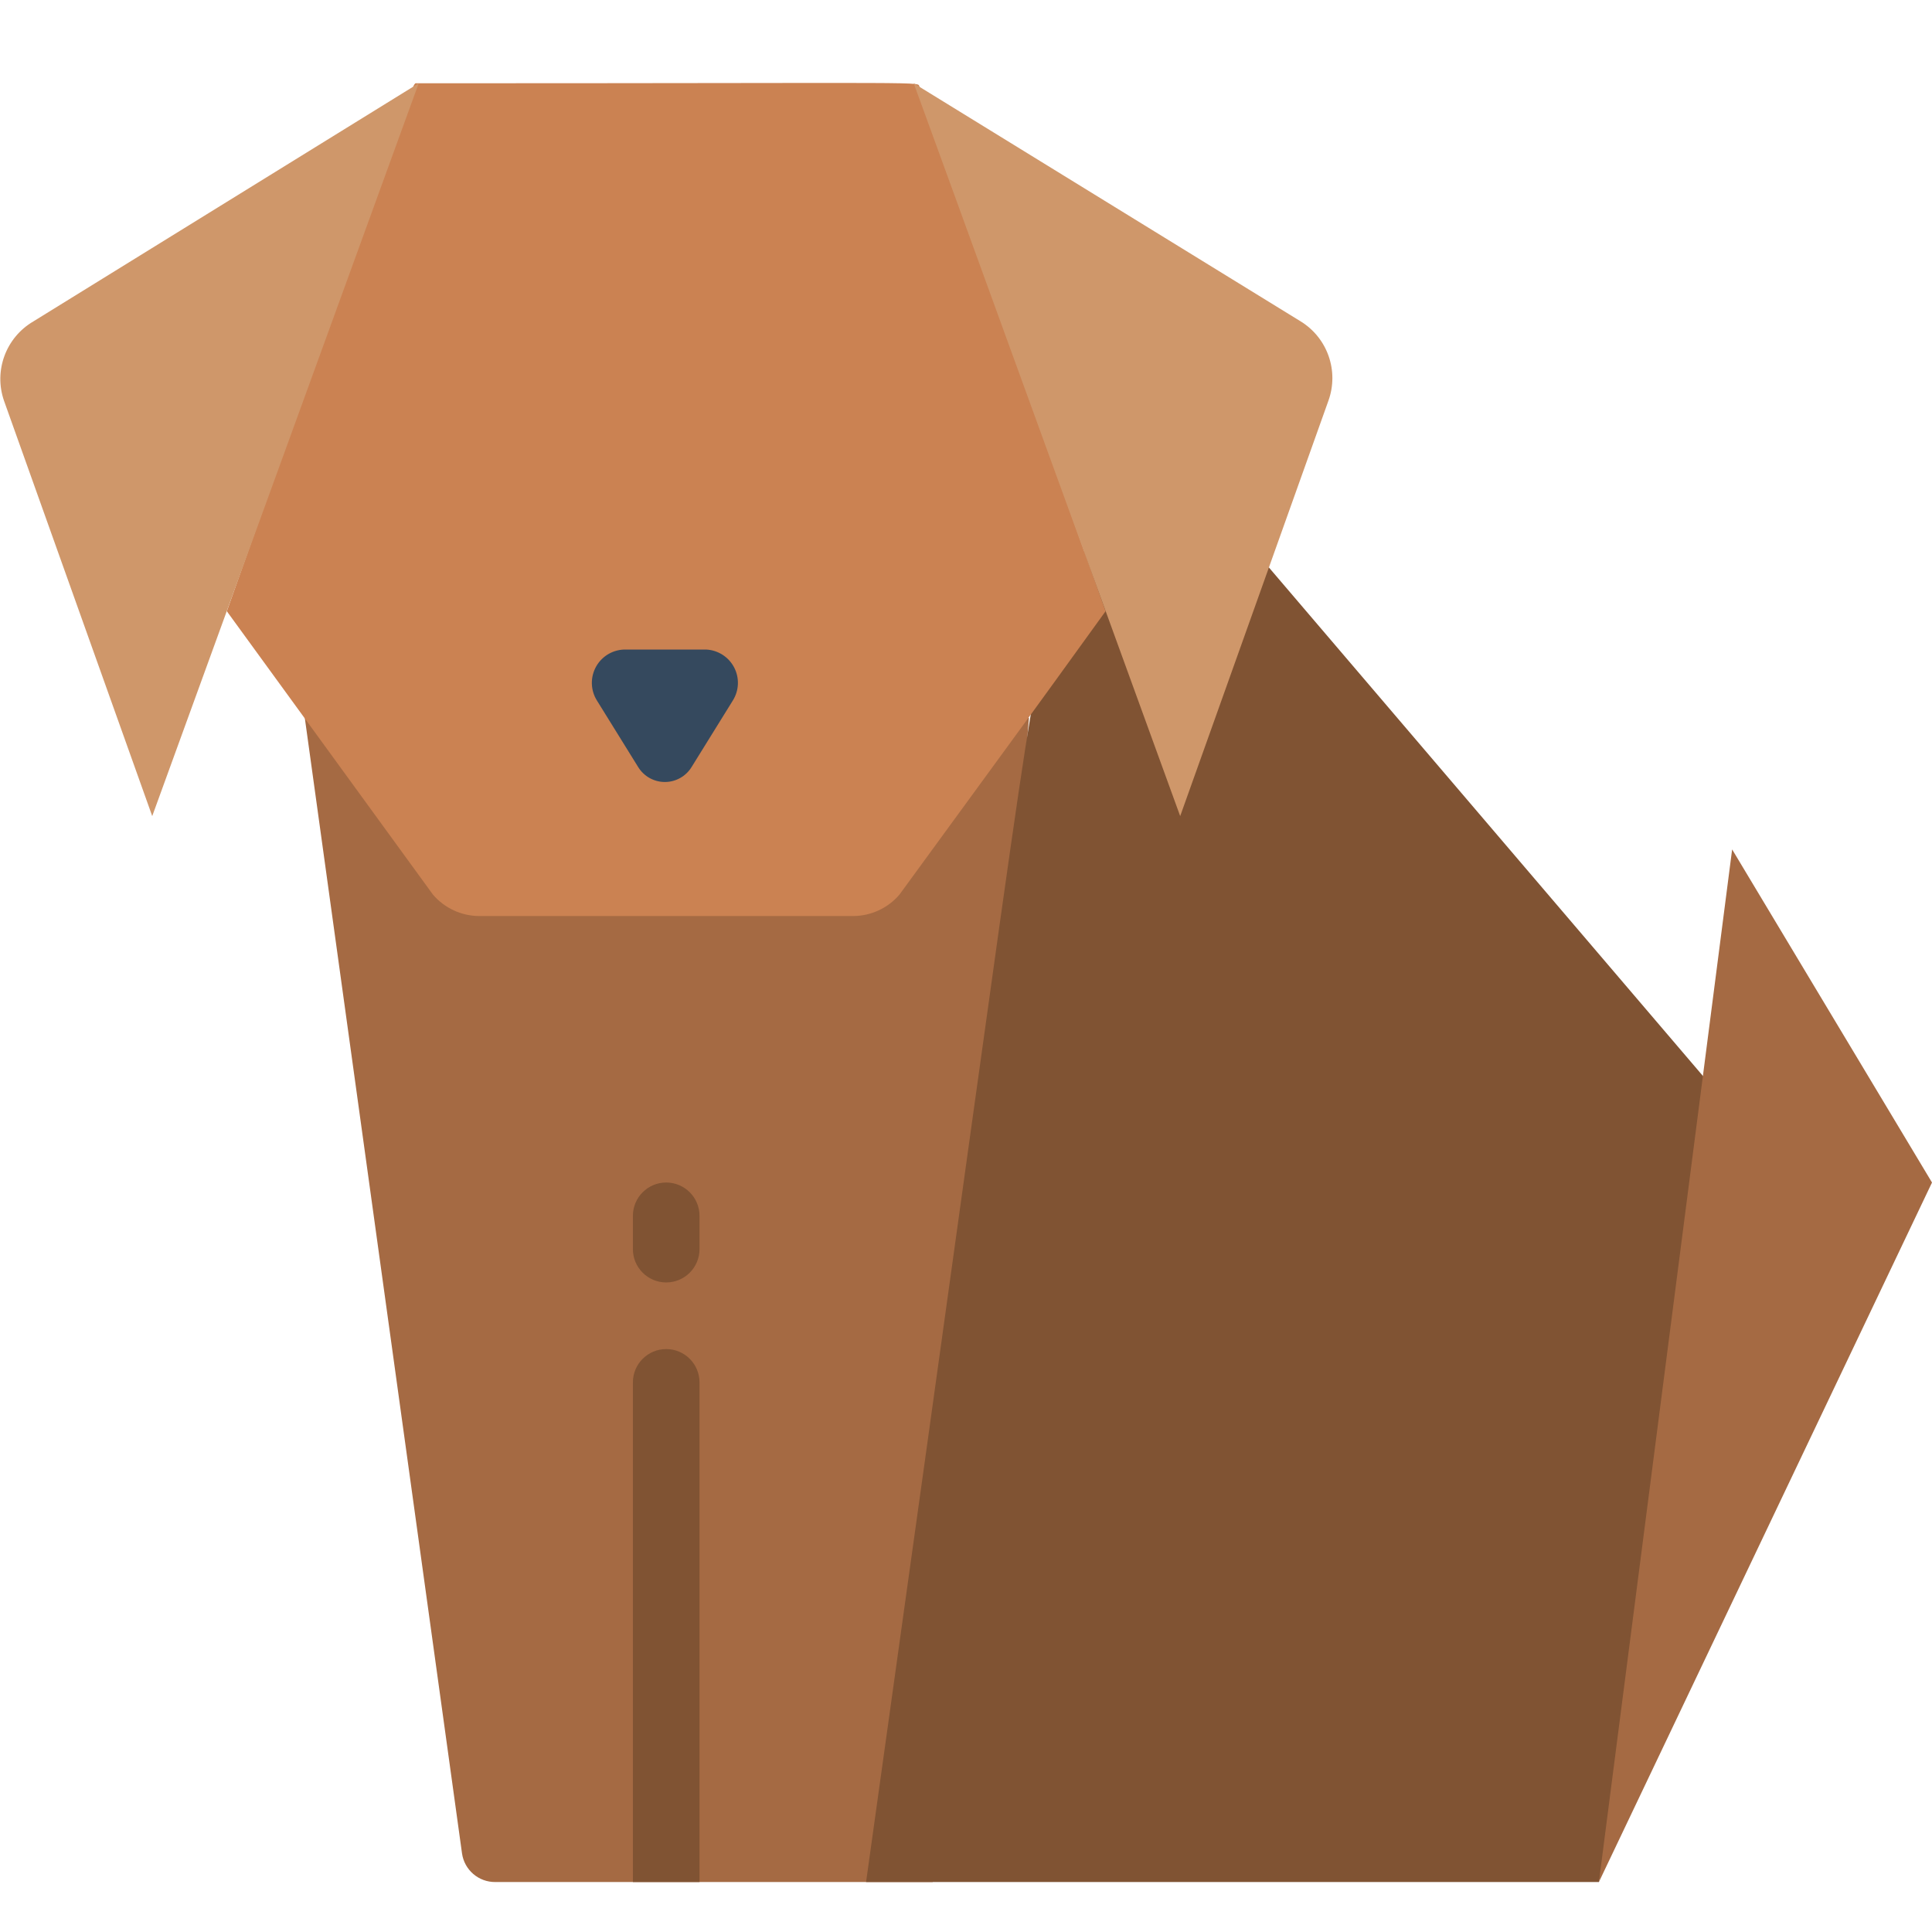
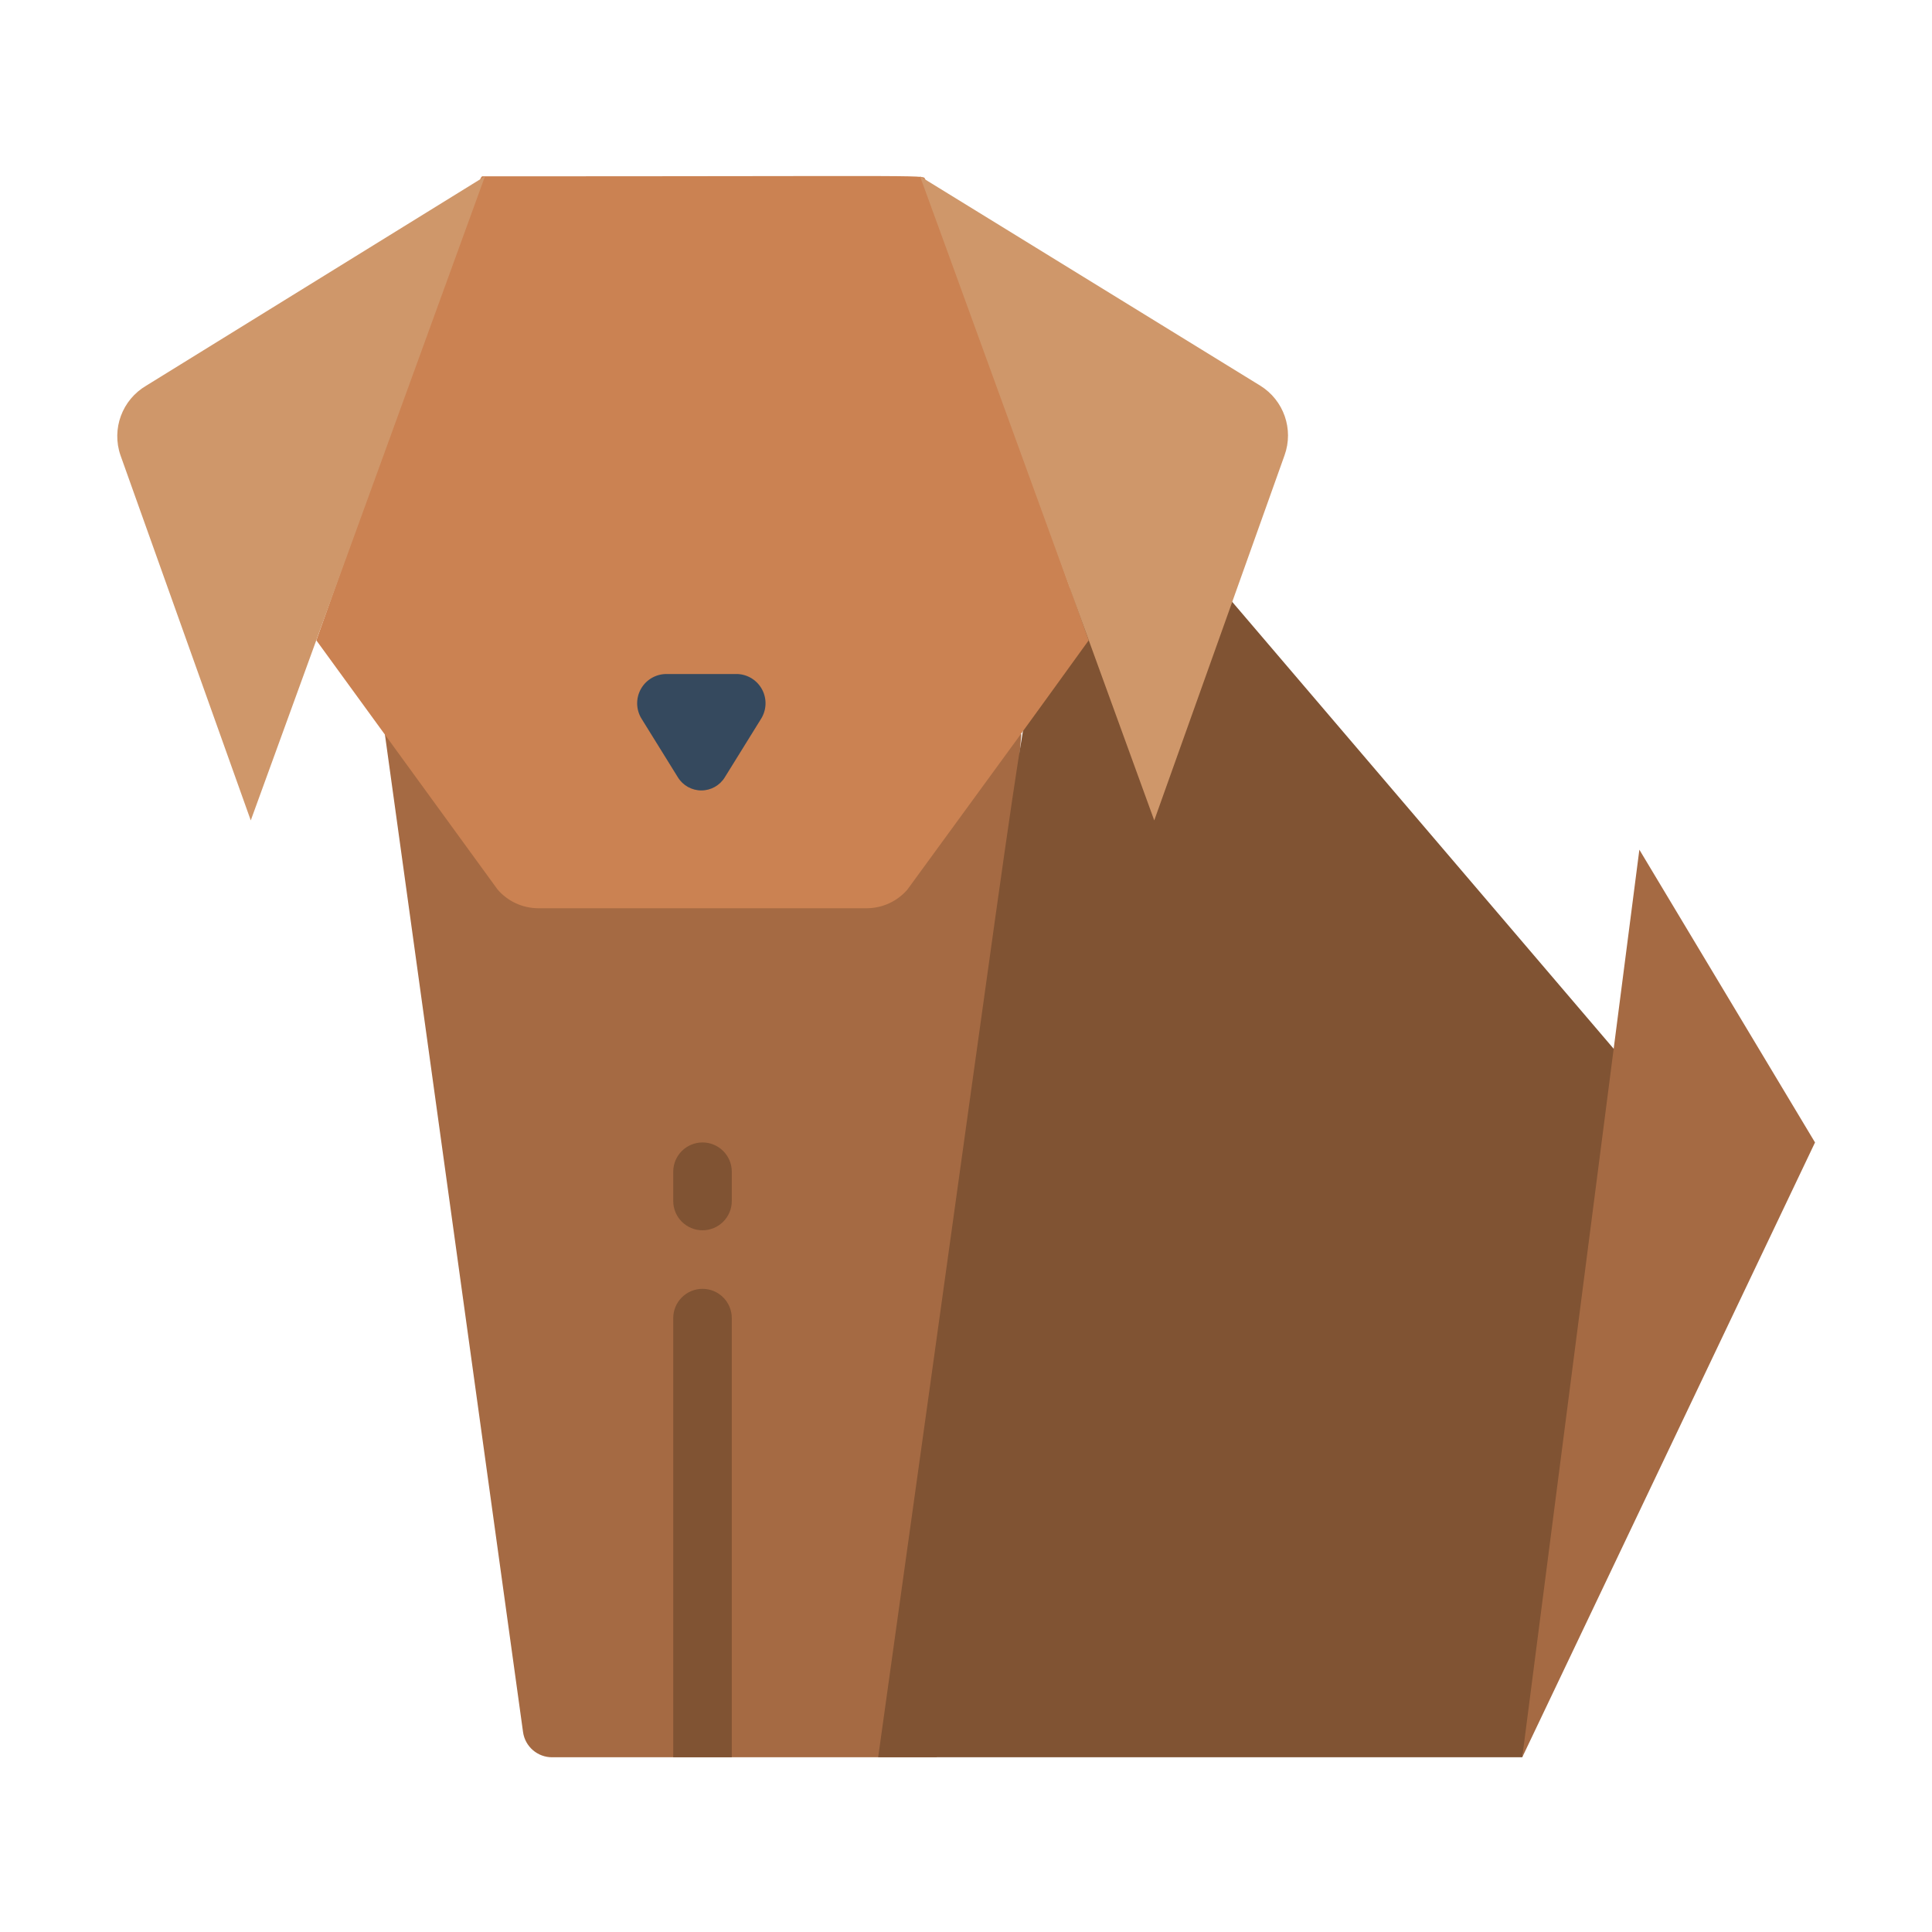
- <svg xmlns="http://www.w3.org/2000/svg" height="512" viewBox="0 0 58 55" width="512">
-   <g id="010---Dog" fill="none">
-     <path id="Shape" d="m30.89 20.05-2.89 34.95h-13.13c-.502.005-.93-.363-1-.86l-4.72-34.09z" fill="#a56a43" />
-     <g fill="#805333">
-       <path id="Shape" d="m53 33-5 22h-22c5.68-40.57 4.52-33.26 6-40l6 .73.08-.21z" />
-       <path id="Shape" d="m21 40v15h-2v-15c0-.552.448-1 1-1s1 .448 1 1z" />
-       <path id="Shape" d="m20 37c-.552 0-1-.448-1-1v-1c0-.552.448-1 1-1s1 .448 1 1v1c0 .552-.448 1-1 1z" />
-     </g>
-     <path id="Shape" d="m33.19 16.85c-2.89 4-1.5 2.08-6.19 8.51-.346.402-.849.636-1.38.64h-11.24c-.531-.004-1.034-.238-1.38-.64l-6.19-8.51c6-16.92 5.54-15.68 5.66-15.85 16.22 0 15-.06 15.14.11z" fill="#cb8252" />
-     <path id="Shape" d="m12.57 1-8 22-4.45-12.47c-.312-.902.057-1.898.88-2.38z" fill="#cf976a" />
-     <path id="Shape" d="m39.88 10.53-4.45 12.47c-8.68-23.87-7.3-20.09-8-22l11.62 7.15c.805.497 1.151 1.49.83 2.38z" fill="#cf976a" />
-     <path id="Shape" d="m22 19.53-1.24 2c-.171.277-.474.446-.8.446s-.629-.169-.8-.446l-1.24-2c-.196-.313-.203-.709-.019-1.029.184-.32.53-.513.899-.501h2.4c.355.017.674.221.839.536.165.315.15.693-.039.994z" fill="#35495e" />
-     <path id="Shape" d="m58 34-6-10-4 31z" fill="#a56a43" />
+ <svg xmlns="http://www.w3.org/2000/svg" width="512" height="512" viewBox="0 0 512 512">
+   <g fill="none" transform="translate(31 46)">
+     <path fill="#A56A43" d="M239.664,148.529 L217.241,419.694 L115.371,419.694 C111.476,419.731 108.157,416.877 107.612,413.02 L70.991,148.529 L239.664,148.529 Z" />
+     <path fill="#805333" d="M263.793,139.655 L225,310.345 L54.31,310.345 C98.379,-4.422 89.379,52.293 100.862,0 L147.414,5.664 L148.034,4.034 L263.793,139.655 Z M15.517,193.966 L15.517,310.345 L0,310.345 L0,193.966 C0,189.681 3.474,186.207 7.759,186.207 C12.044,186.207 15.517,189.681 15.517,193.966 Z M7.759,170.69 C3.474,170.69 0,167.216 0,162.931 L0,155.172 C0,150.887 3.474,147.414 7.759,147.414 C12.044,147.414 15.517,150.887 15.517,155.172 L15.517,162.931 C15.517,167.216 12.044,170.69 7.759,170.69 Z" transform="translate(147.414 109.348)" />
+     <path fill="#CB8252" d="M257.509,123.702 C235.086,154.736 245.871,139.839 209.483,189.727 C206.797,192.849 202.894,194.66 198.776,194.693 L111.569,194.693 C107.451,194.66 103.548,192.849 100.862,189.727 L52.836,123.702 C99.388,-7.574 95.819,2.046 96.75,0.727 C222.595,0.727 213.129,0.262 214.216,1.581 L257.509,123.702 Z" />
+     <path fill="#CF976A" d="M97.526,0.727 L35.457,171.417 L0.931,74.667 C-1.489,67.671 1.37,59.94 7.759,56.202 L97.526,0.727 Z M309.414,74.667 L274.888,171.417 C207.543,-13.781 218.25,15.546 212.819,0.727 L302.974,56.202 C309.217,60.059 311.904,67.763 309.414,74.667 L309.414,74.667 Z" />
+     <path fill="#35495E" d="M170.69,144.495 L161.069,160.012 C159.741,162.165 157.392,163.476 154.862,163.476 C152.332,163.476 149.983,162.165 148.655,160.012 L139.034,144.495 C137.514,142.065 137.457,138.995 138.886,136.51 C140.315,134.026 142.997,132.531 145.862,132.624 L164.483,132.624 C167.236,132.754 169.714,134.336 170.991,136.779 C172.269,139.222 172.154,142.159 170.69,144.495 Z" />
+     <polygon fill="#A56A43" points="450 256.762 403.448 179.176 372.414 419.693" />
  </g>
</svg>
